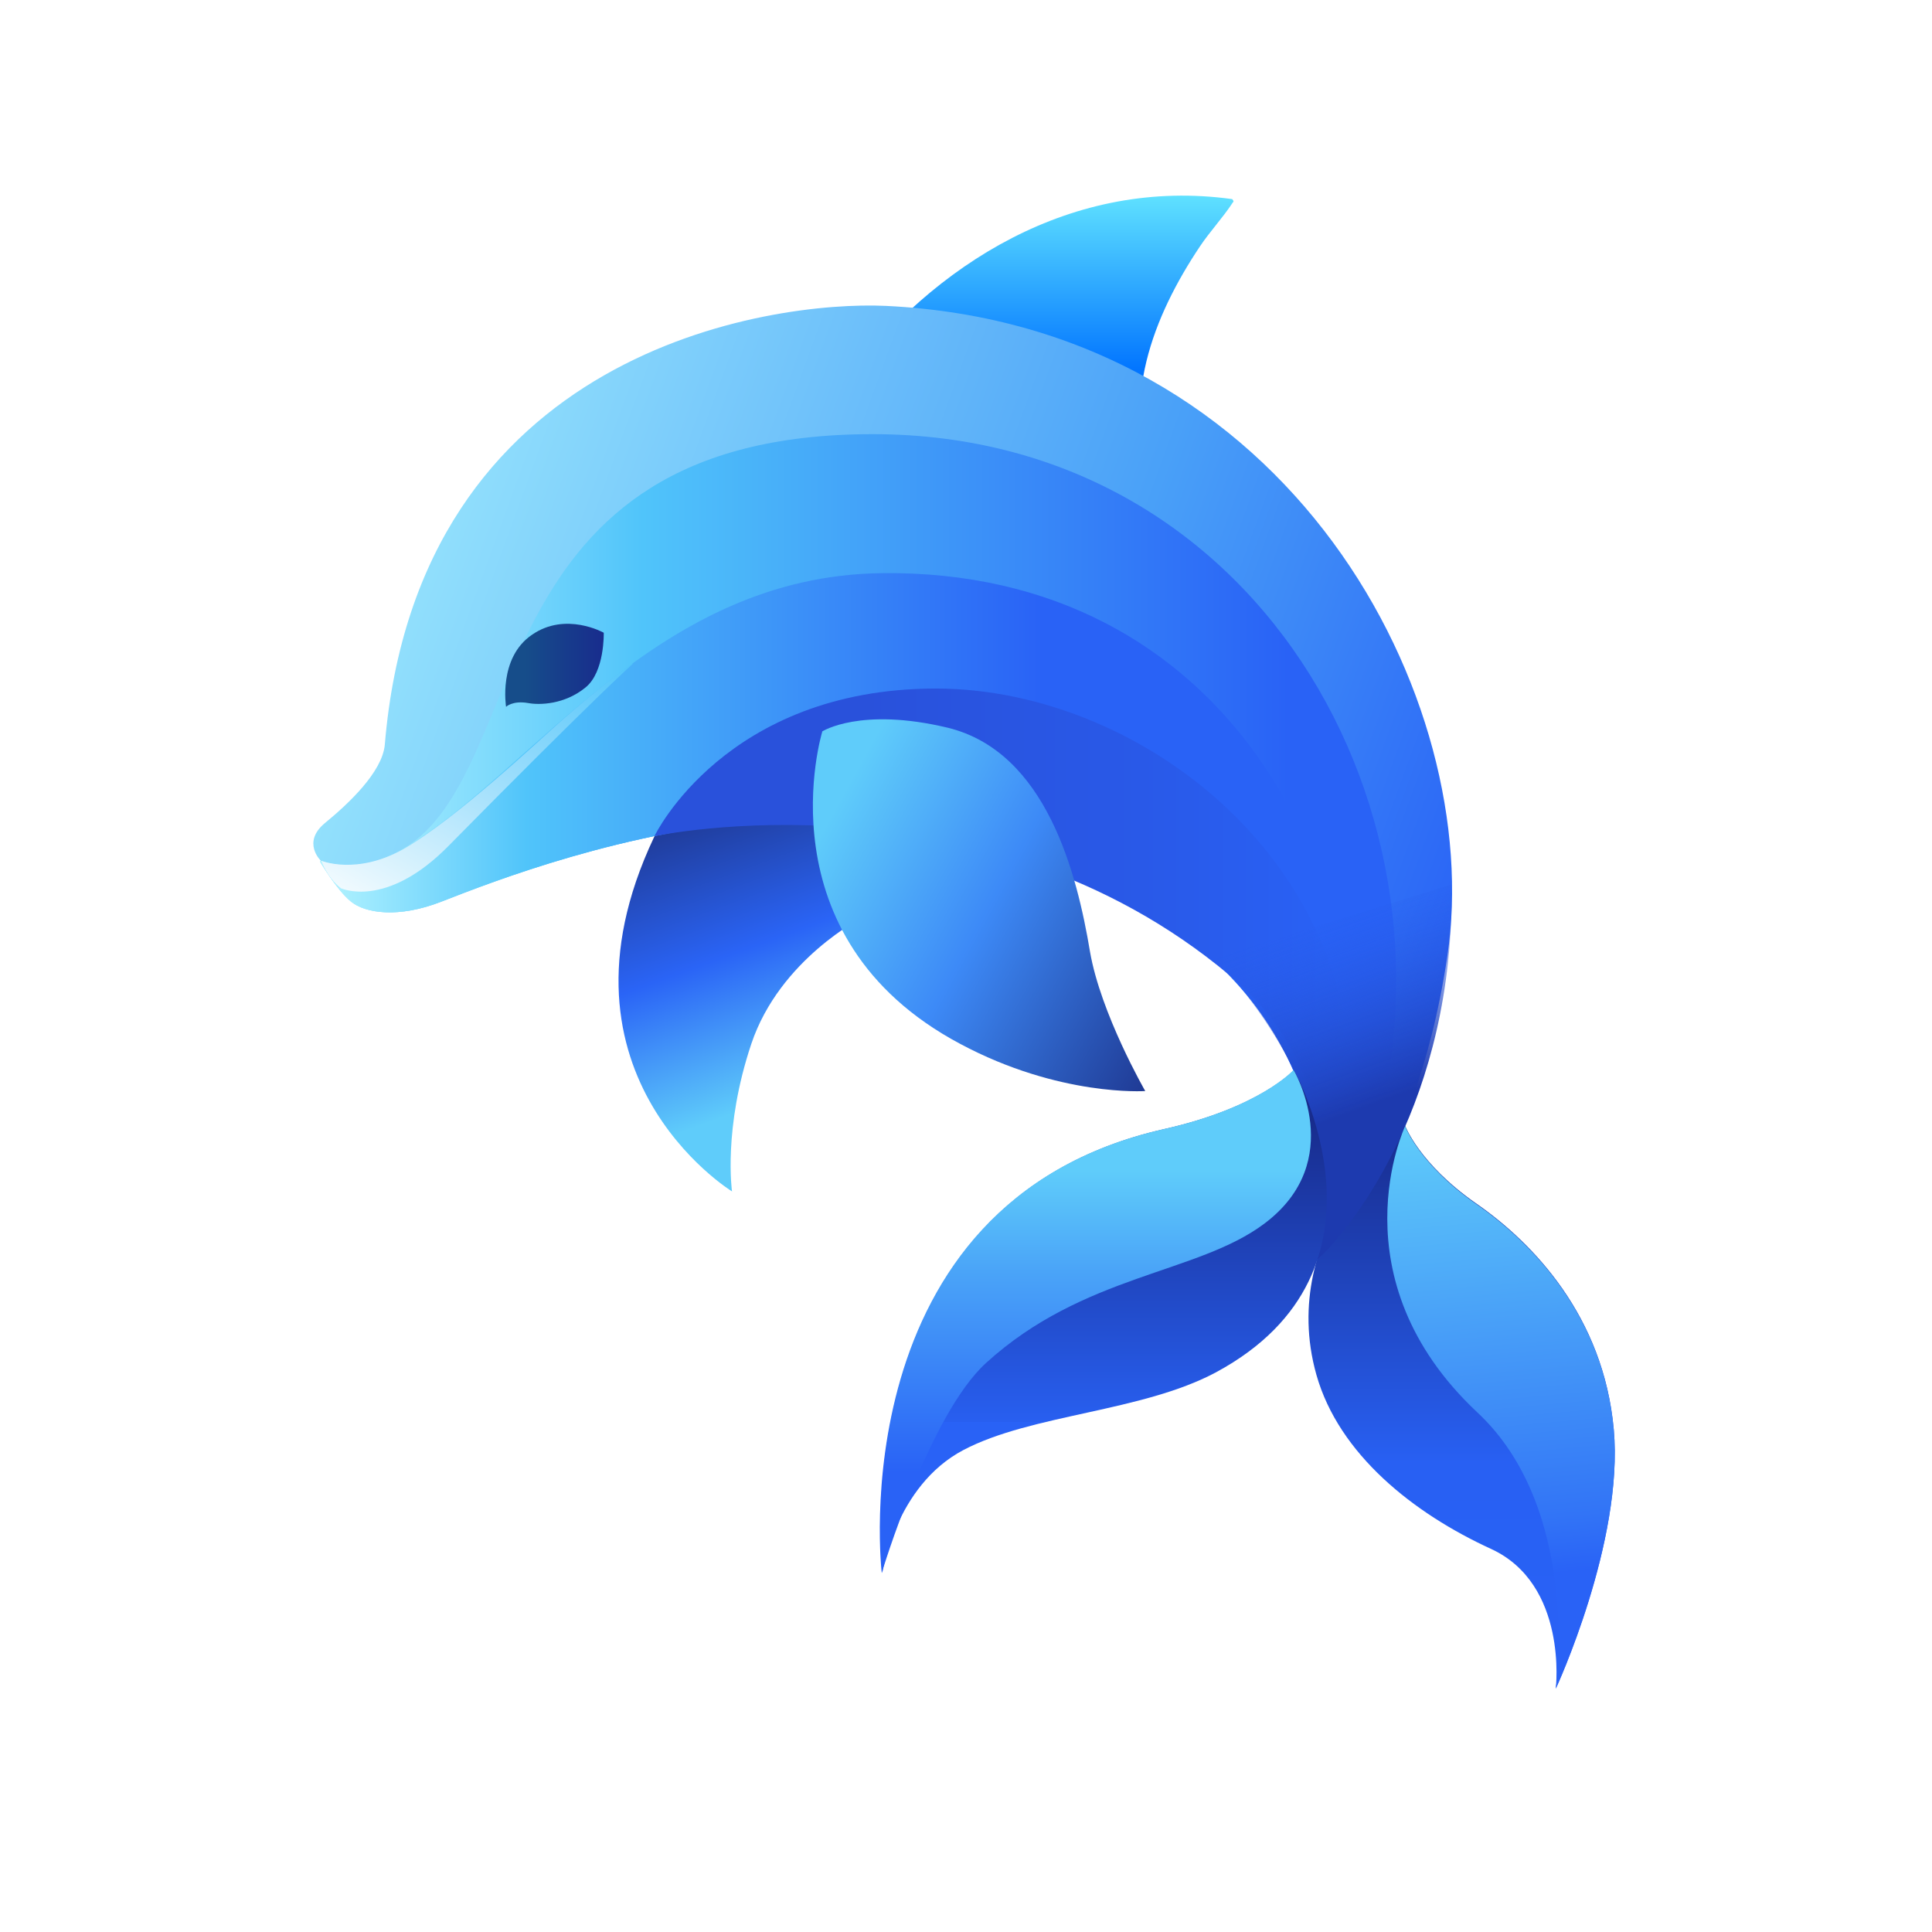
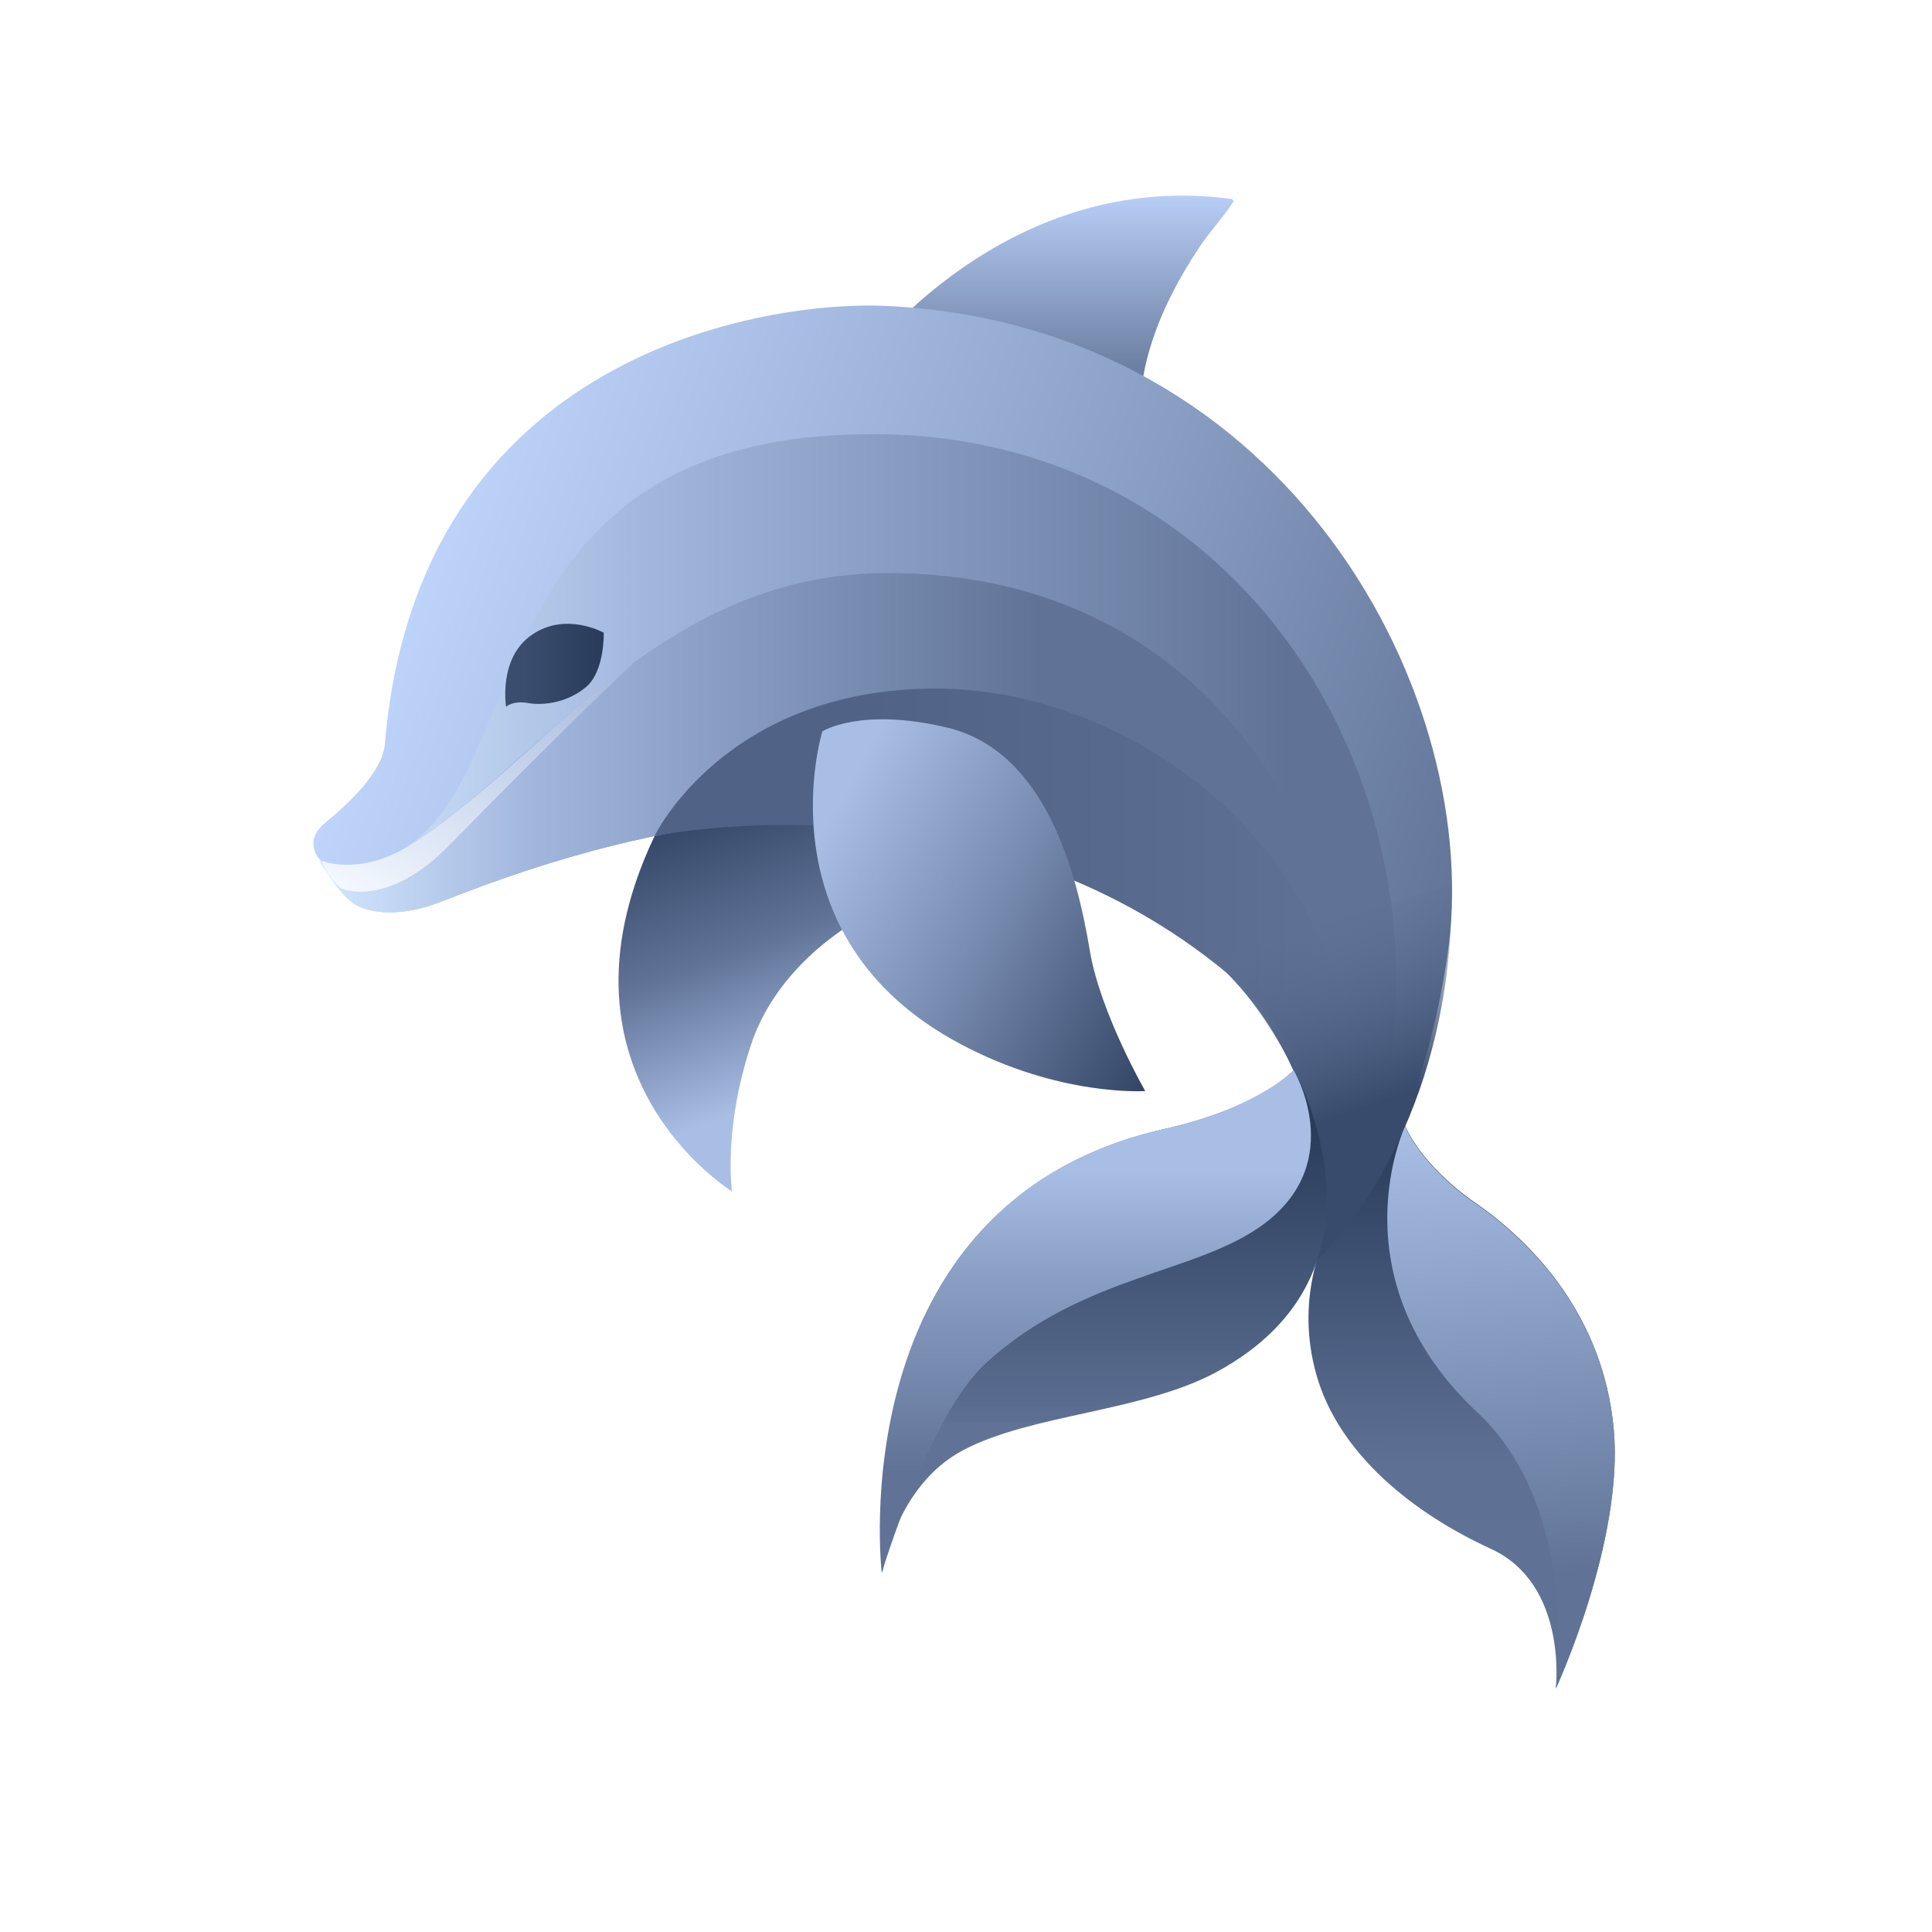
<svg xmlns="http://www.w3.org/2000/svg" id="Layer_1" version="1.1" viewBox="0 0 360 360">
  <defs>
    <style>
      .st0 {
        fill: url(#linear-gradient2);
      }

      .st1 {
        fill: url(#linear-gradient1);
      }

      .st2 {
        fill: url(#linear-gradient9);
      }

      .st3 {
        fill: url(#linear-gradient3);
      }

      .st4 {
        fill: url(#linear-gradient6);
      }

      .st5 {
        fill: url(#linear-gradient8);
      }

      .st6 {
        fill: url(#linear-gradient7);
      }

      .st7 {
        fill: url(#linear-gradient5);
      }

      .st8 {
        fill: url(#linear-gradient4);
      }

      .st9 {
        fill: url(#linear-gradient13);
      }

      .st10 {
        fill: url(#linear-gradient12);
      }

      .st11 {
        fill: url(#linear-gradient11);
      }

      .st12 {
        fill: url(#linear-gradient10);
      }

      .st13 {
        fill: url(#linear-gradient);
      }
    </style>
    <linearGradient id="linear-gradient" x1="12.5" y1="-2650.1" x2="3.2" y2="-2754.6" gradientTransform="translate(24.3 -2428.8) rotate(-5.1) scale(1 -1)" gradientUnits="userSpaceOnUse">
-       <stop offset="0" stop-color="#182c8d" />
-       <stop offset=".6" stop-color="#2860f3" />
-       <stop offset="1" stop-color="#2962f6" />
+       <stop offset="0" stop-color="#293b5a" />
+       <stop offset=".6" stop-color="#5e7195" />
+       <stop offset="1" stop-color="#607397" />
    </linearGradient>
    <linearGradient id="linear-gradient1" x1="190.6" y1="466.4" x2="190.6" y2="520.5" gradientTransform="translate(0 -430)" gradientUnits="userSpaceOnUse">
-       <stop offset="0" stop-color="#5fe1ff" />
-       <stop offset=".6" stop-color="#0275ff" />
+       <stop offset="0" stop-color="#b8cef6" />
+       <stop offset=".6" stop-color="#6b7fa2" />
    </linearGradient>
    <linearGradient id="linear-gradient2" x1="79.6" y1="-2308.2" x2="276" y2="-2379.6" gradientTransform="translate(0 -2210) scale(1 -1)" gradientUnits="userSpaceOnUse">
-       <stop offset="0" stop-color="#92e0fc" />
-       <stop offset=".6" stop-color="#49a0f8" />
-       <stop offset="1" stop-color="#2962f6" />
+       <stop offset="0" stop-color="#bed4fb" />
+       <stop offset=".6" stop-color="#889dc2" />
+       <stop offset="1" stop-color="#607397" />
    </linearGradient>
    <linearGradient id="linear-gradient3" x1="59.6" y1="-2368.4" x2="260.2" y2="-2368.4" gradientTransform="translate(0 -2210) scale(1 -1)" gradientUnits="userSpaceOnUse">
-       <stop offset="0" stop-color="#b4f4ff" />
-       <stop offset=".3" stop-color="#50c4fa" />
-       <stop offset=".9" stop-color="#2962f6" />
+       <stop offset="0" stop-color="#d2e8ff" />
+       <stop offset=".3" stop-color="#a2b7dd" />
+       <stop offset=".9" stop-color="#607397" />
    </linearGradient>
    <linearGradient id="linear-gradient4" x1="151.6" y1="-2427" x2="127.6" y2="-2361.1" gradientTransform="translate(0 -2210) scale(1 -1)" gradientUnits="userSpaceOnUse">
-       <stop offset=".2" stop-color="#5fccfa" />
-       <stop offset=".6" stop-color="#2a64f6" />
-       <stop offset="1" stop-color="#1f3993" />
+       <stop offset=".2" stop-color="#a9bee5" />
+       <stop offset=".6" stop-color="#617498" />
+       <stop offset="1" stop-color="#324464" />
    </linearGradient>
    <linearGradient id="linear-gradient5" x1="59.7" y1="-2381.3" x2="252" y2="-2381.3" gradientTransform="translate(0 -2210) scale(1 -1)" gradientUnits="userSpaceOnUse">
-       <stop offset="0" stop-color="#b4f4ff" />
-       <stop offset=".2" stop-color="#50c4fa" />
-       <stop offset=".7" stop-color="#2962f6" />
+       <stop offset="0" stop-color="#d2e8ff" />
+       <stop offset=".2" stop-color="#a2b7dd" />
+       <stop offset=".7" stop-color="#607397" />
    </linearGradient>
    <linearGradient id="linear-gradient6" x1="122" y1="-2392.1" x2="251.6" y2="-2392.1" gradientTransform="translate(0 -2210) scale(1 -1)" gradientUnits="userSpaceOnUse">
-       <stop offset=".3" stop-color="#2951db" />
-       <stop offset=".7" stop-color="#2959e8" />
-       <stop offset="1" stop-color="#2962f6" />
+       <stop offset=".3" stop-color="#506386" />
+       <stop offset=".7" stop-color="#586b8e" />
+       <stop offset="1" stop-color="#607397" />
    </linearGradient>
    <linearGradient id="linear-gradient7" x1="72.4" y1="-2380.6" x2="104.1" y2="-2325.6" gradientTransform="translate(0 -2210) scale(1 -1)" gradientUnits="userSpaceOnUse">
      <stop offset="0" stop-color="#fff" />
-       <stop offset="0" stop-color="#f0fafe" />
-       <stop offset="1" stop-color="#50c4fa" />
+       <stop offset="0" stop-color="#f4f8ff" />
+       <stop offset="1" stop-color="#a2b7dd" />
    </linearGradient>
    <linearGradient id="linear-gradient8" x1="247.2" y1="-2380.9" x2="267.6" y2="-2437" gradientTransform="translate(0 -2210) scale(1 -1)" gradientUnits="userSpaceOnUse">
-       <stop offset="0" stop-color="#2962f6" stop-opacity="0" />
-       <stop offset="0" stop-color="#275dee" stop-opacity=".1" />
-       <stop offset=".6" stop-color="#1d3aaf" />
+       <stop offset="0" stop-color="#607397" stop-opacity="0" />
+       <stop offset="0" stop-color="#5b6e91" stop-opacity=".1" />
+       <stop offset=".6" stop-color="#394b6c" />
    </linearGradient>
    <linearGradient id="linear-gradient9" x1="94.1" y1="-2334" x2="112.5" y2="-2334" gradientTransform="translate(0 -2210) scale(1 -1)" gradientUnits="userSpaceOnUse">
-       <stop offset=".2" stop-color="#164d8a" />
-       <stop offset="1" stop-color="#182c8d" />
+       <stop offset=".2" stop-color="#3b4d6e" />
+       <stop offset="1" stop-color="#293b5a" />
    </linearGradient>
    <linearGradient id="linear-gradient10" x1="205.6" y1="-2503.1" x2="205.6" y2="-2409.4" gradientTransform="translate(0 -2210) scale(1 -1)" gradientUnits="userSpaceOnUse">
-       <stop offset=".3" stop-color="#2962f6" />
-       <stop offset=".3" stop-color="#285ff0" />
-       <stop offset=".9" stop-color="#182c8d" />
+       <stop offset=".3" stop-color="#607397" />
+       <stop offset=".3" stop-color="#5d7093" />
+       <stop offset=".9" stop-color="#293b5a" />
    </linearGradient>
    <linearGradient id="linear-gradient11" x1="538.9" y1="-1925.9" x2="618.8" y2="-1955" gradientTransform="translate(-90.5 -1837.8) rotate(8.8) scale(1 -1)" gradientUnits="userSpaceOnUse">
-       <stop offset=".1" stop-color="#5fccfa" />
-       <stop offset=".5" stop-color="#3d8af7" />
-       <stop offset="1" stop-color="#1f3993" />
+       <stop offset=".1" stop-color="#a9bee5" />
+       <stop offset=".5" stop-color="#798db2" />
+       <stop offset="1" stop-color="#324464" />
    </linearGradient>
    <linearGradient id="linear-gradient12" x1="204.1" y1="-2409.4" x2="204.1" y2="-2503.1" gradientTransform="translate(0 -2210) scale(1 -1)" gradientUnits="userSpaceOnUse">
-       <stop offset=".2" stop-color="#5fccfa" />
-       <stop offset=".4" stop-color="#4aa4f8" />
-       <stop offset=".8" stop-color="#2962f6" />
+       <stop offset=".2" stop-color="#a9bee5" />
+       <stop offset=".4" stop-color="#8ba0c5" />
+       <stop offset=".8" stop-color="#607397" />
    </linearGradient>
    <linearGradient id="linear-gradient13" x1="16.4" y1="-2649.3" x2="16.4" y2="-2756.2" gradientTransform="translate(24.3 -2428.8) rotate(-5.1) scale(1 -1)" gradientUnits="userSpaceOnUse">
-       <stop offset="0" stop-color="#5fccfa" />
-       <stop offset=".7" stop-color="#3274f6" />
-       <stop offset=".8" stop-color="#2962f6" />
+       <stop offset="0" stop-color="#a9bee5" />
+       <stop offset=".7" stop-color="#6a7ea2" />
+       <stop offset=".8" stop-color="#607397" />
    </linearGradient>
  </defs>
  <g id="Layer_11" data-name="Layer_1">
    <g id="Layer_1-2">
      <path class="st13" d="M261.8,209.7s2.6,7.1,13.2,14.5c10.7,7.4,23.8,21.1,25.7,42.1,1.9,20.9-10.8,48.3-10.8,48.3,0,0,2.3-19.4-12.1-26s-28.3-17.6-32.5-32.4c-7.6-26.9,16.5-46.4,16.5-46.4h0Z" />
      <g id="cfZ4UG">
        <path class="st1" d="M151.4,79.6c2-2.3,3.6-5.2,5.5-7.7,17.2-23,43.1-38.9,72.7-34.8.5.6.1.5,0,.8-1.7,2.6-4.2,5.3-6,8-8.7,13-15.1,29.2-8.4,44.7" />
      </g>
      <path class="st0" d="M59.8,160.4s-3.6-3.4.7-7c4.4-3.6,10.7-9.5,11.2-14.6,6.1-73.6,71.8-82.8,93.4-81.8,75.5,3.6,111.7,73.5,104.6,121.1-6.3,42.4-25.5,57.8-25.5,57.8,0,0,8.7-29.4-15.1-54.1-49.8-51.9-127.4-21.4-146.9-13.8-7.9,3.1-14.1,2.2-16.8,0s-5.8-7.5-5.8-7.5h.2,0Z" />
      <path class="st3" d="M59.8,160.4s6.7,2.9,15.3-2.2c24.5-14.6,13.7-77.3,87.5-77.3s113.1,74.3,91.8,136.8c-2.7,7.9-10.2,18.2-10.2,18.2,0,0,8.7-29.4-15.1-54.1-49.8-51.9-127.4-21.4-146.9-13.8-7.9,3.1-14.1,2.2-16.8,0s-5.8-7.5-5.8-7.5h.2,0Z" />
      <path class="st8" d="M154.7,151.8l6.1,19.1s-15.5,7.8-20.8,23.6-3.6,27.5-3.6,27.5c0,0-36.6-22.4-13.5-68.1,0,0,2.5-.9,17.2-1.8,8.4-.5,14.7-.3,14.7-.3h0Z" />
      <path class="st7" d="M59.8,160.4s6.7,2.9,15.3-2.2c24.5-14.6,47.1-50.9,89.2-51.4,64.1-.8,93.7,56.3,86.7,106.6-1.1,8.3-6.7,22.5-6.7,22.5,0,0,8.7-29.4-15.1-54.1-49.8-51.9-127.4-21.4-146.9-13.8-7.9,3.1-14.1,2.2-16.8,0s-5.8-7.5-5.8-7.5h.1Z" />
      <path class="st4" d="M122,155.7s13.2-27.4,52.4-27.4,83.6,34.7,76.6,85.1c-1.1,8.3-6.7,22.5-6.7,22.5,0,0,11.2-32.1-15.1-54.1-46.4-39-107.2-26-107.2-26h0Z" />
      <path class="st6" d="M117.8,123.6s-5,3.5-13.2,10.7c-4.1,3.6-19.6,18.3-29.4,23.9-8.7,4.9-15.3,2.2-15.3,2.2,0,0,.9,2.9,3.6,5.1,0,0,8.4,4,20.1-7.9,27.1-27.5,34.3-33.9,34.3-33.9h-.1Z" />
      <path class="st5" d="M270.5,164.8c.5,40.8-18.9,63.7-23.9,68.9-.8.8-1.6,1.5-1.6,1.5,0,0,11-24.6-18.6-56.7" />
      <path class="st2" d="M94.3,131.7s-1.5-9.1,4.8-13.4c6.3-4.4,13.4-.4,13.4-.4,0,0,.2,7.3-3.4,10.2-3.9,3.2-8.6,3.3-10.7,2.9-2.9-.5-4.1.7-4.1.7h0Z" />
      <path class="st12" d="M241.1,199.4s-6.3,7-24.2,11c-60.6,13.7-52.5,82.7-52.5,82.7,0,0,2.4-16.2,15.1-22.9s33.3-7.1,47.1-14.5c35.4-19.1,14.5-56.3,14.5-56.3h0Z" />
      <path class="st11" d="M153.2,136.4s-11.7,38.2,25.7,58.1c18.5,9.9,34.5,8.8,34.5,8.8,0,0-8.3-14.4-10.3-26-2.4-14.4-8.1-37.2-26.5-41.7-16.3-3.9-23.4.7-23.4.7h0Z" />
      <path class="st10" d="M241,199.4s-6.3,7-24.2,11c-60.6,13.7-52.5,82.7-52.5,82.7,0,0,8.8-29.4,19.4-39.1,18.2-16.6,39.4-16.6,51.9-26,15.6-11.7,5.4-28.7,5.4-28.7h0Z" />
      <path class="st9" d="M261.8,209.8s2.6,7.1,13.2,14.5c10.7,7.4,23.8,21.1,25.7,42.1,1.9,20.9-10.8,48.3-10.8,48.3,0,0,4.8-33.4-14.6-51.5-26.8-25.1-13.5-53.3-13.5-53.3h0Z" />
    </g>
  </g>
</svg>
